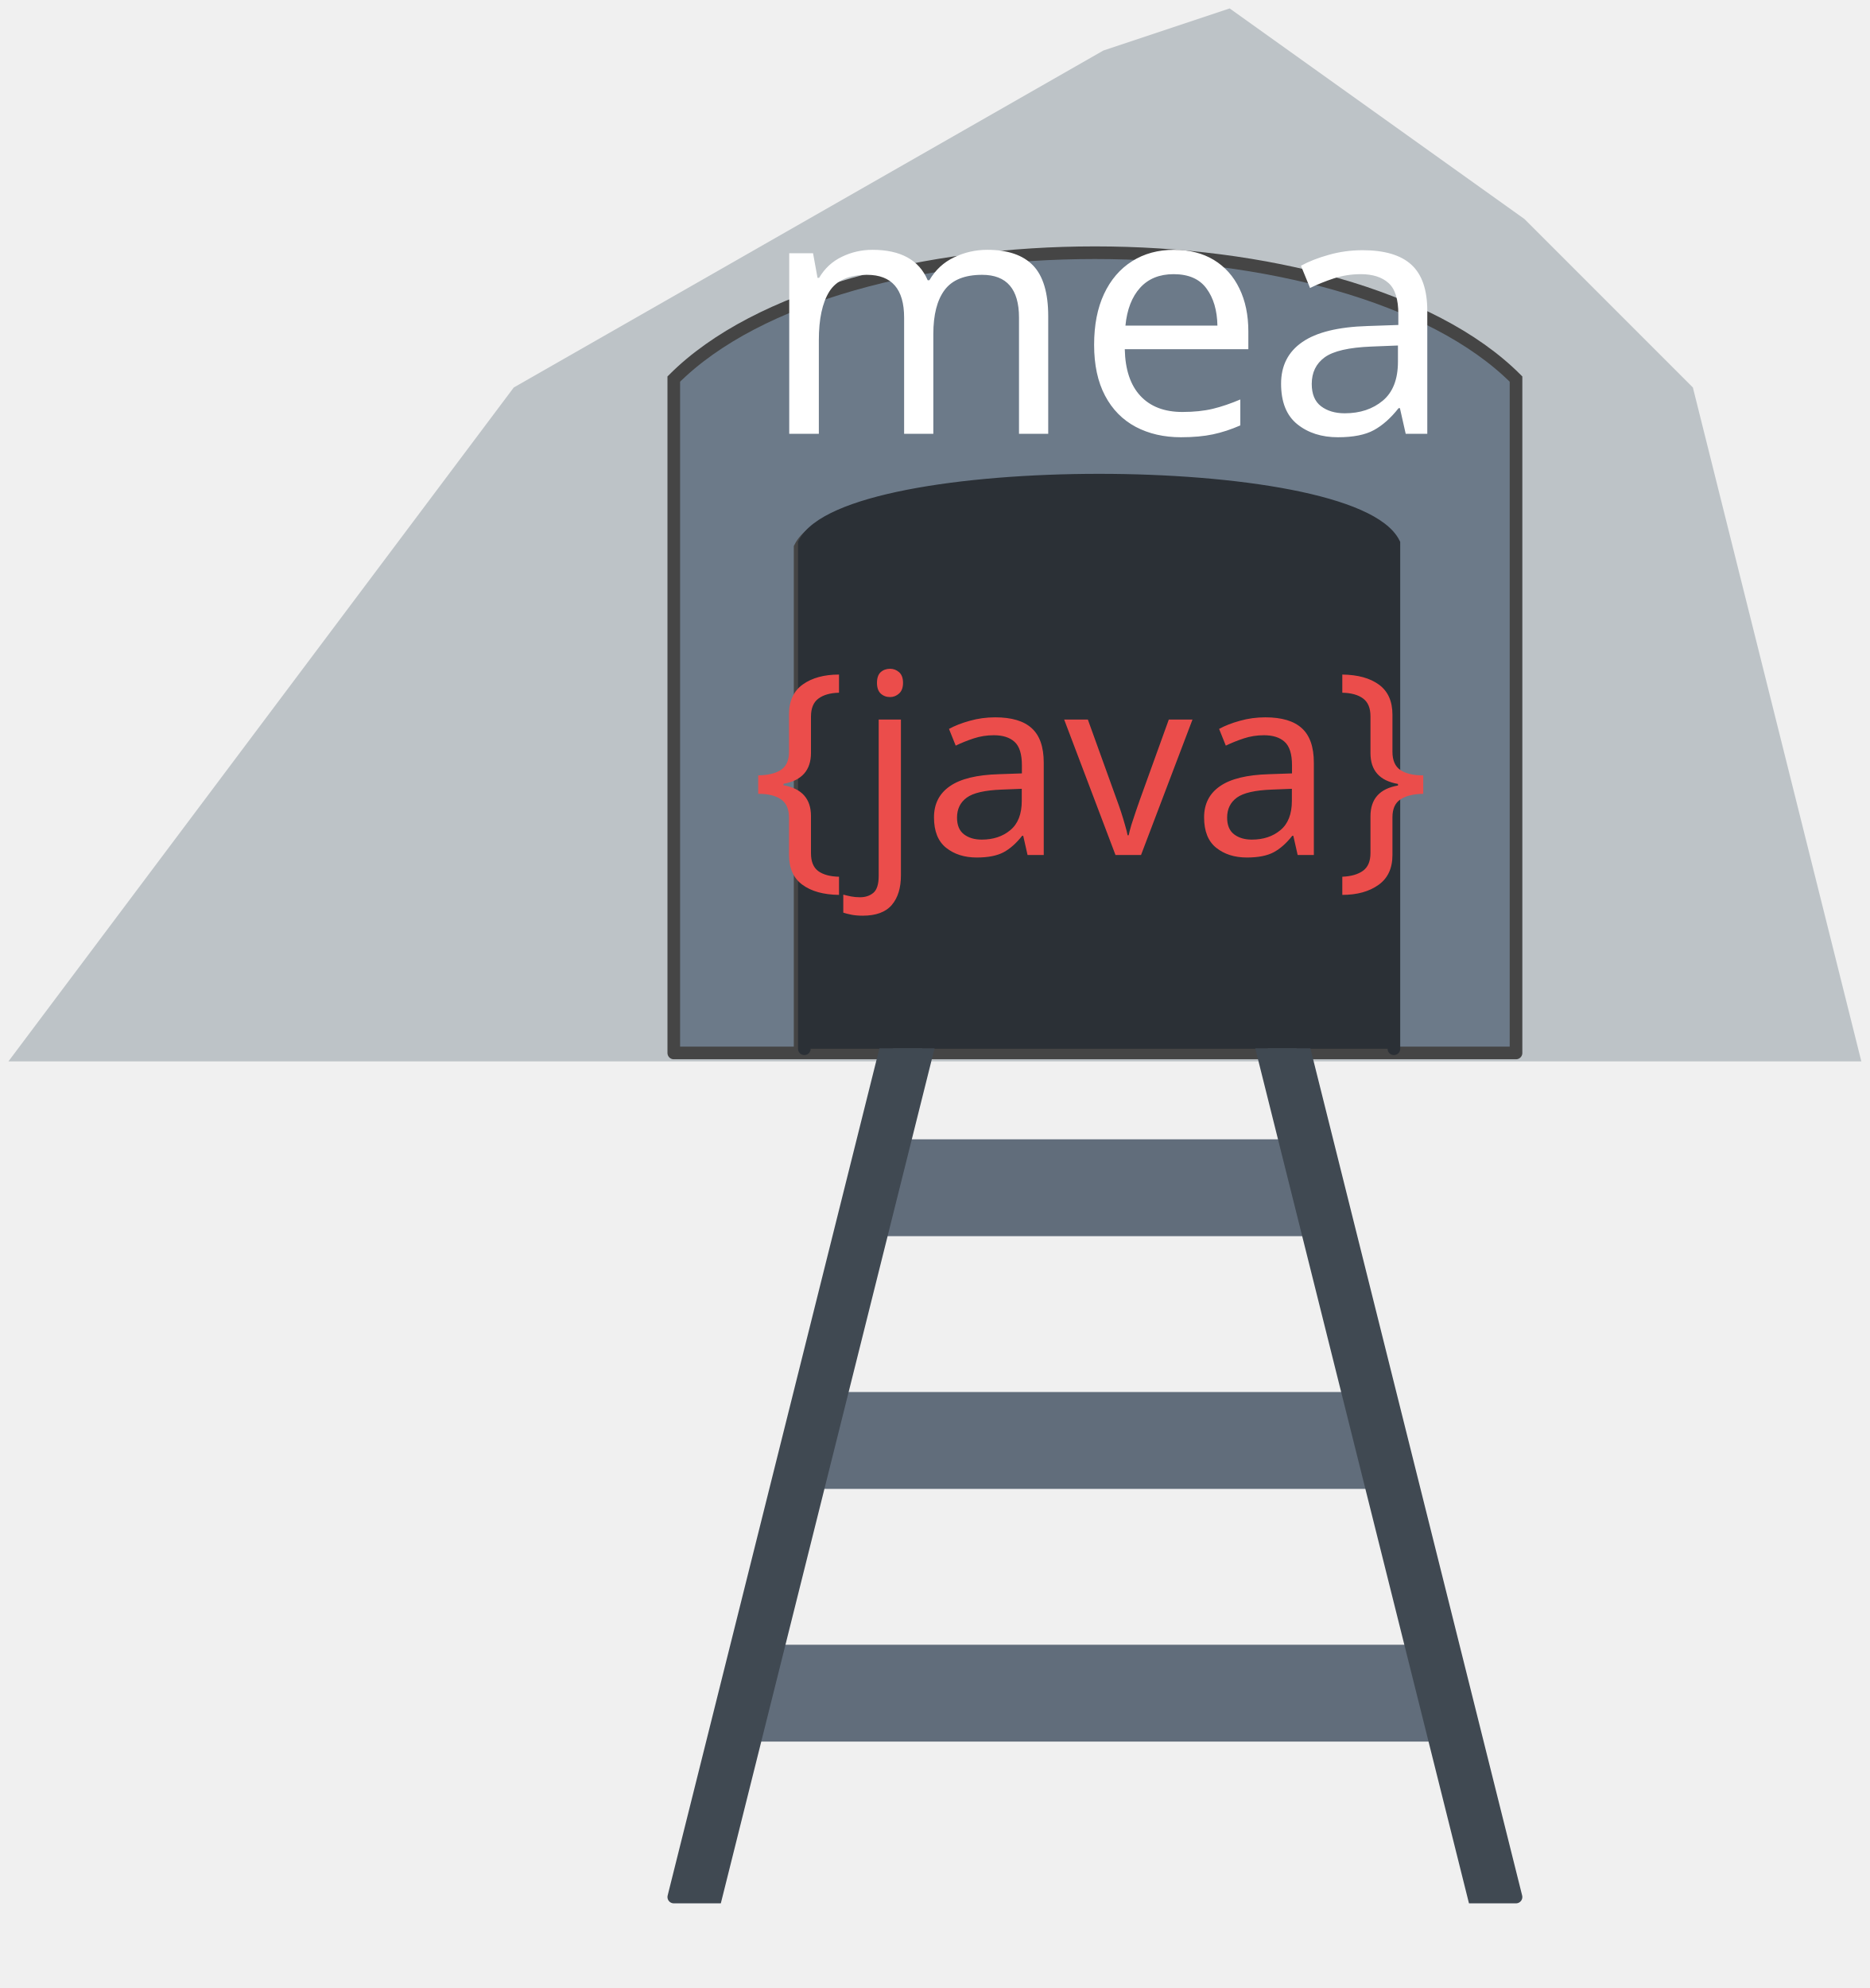
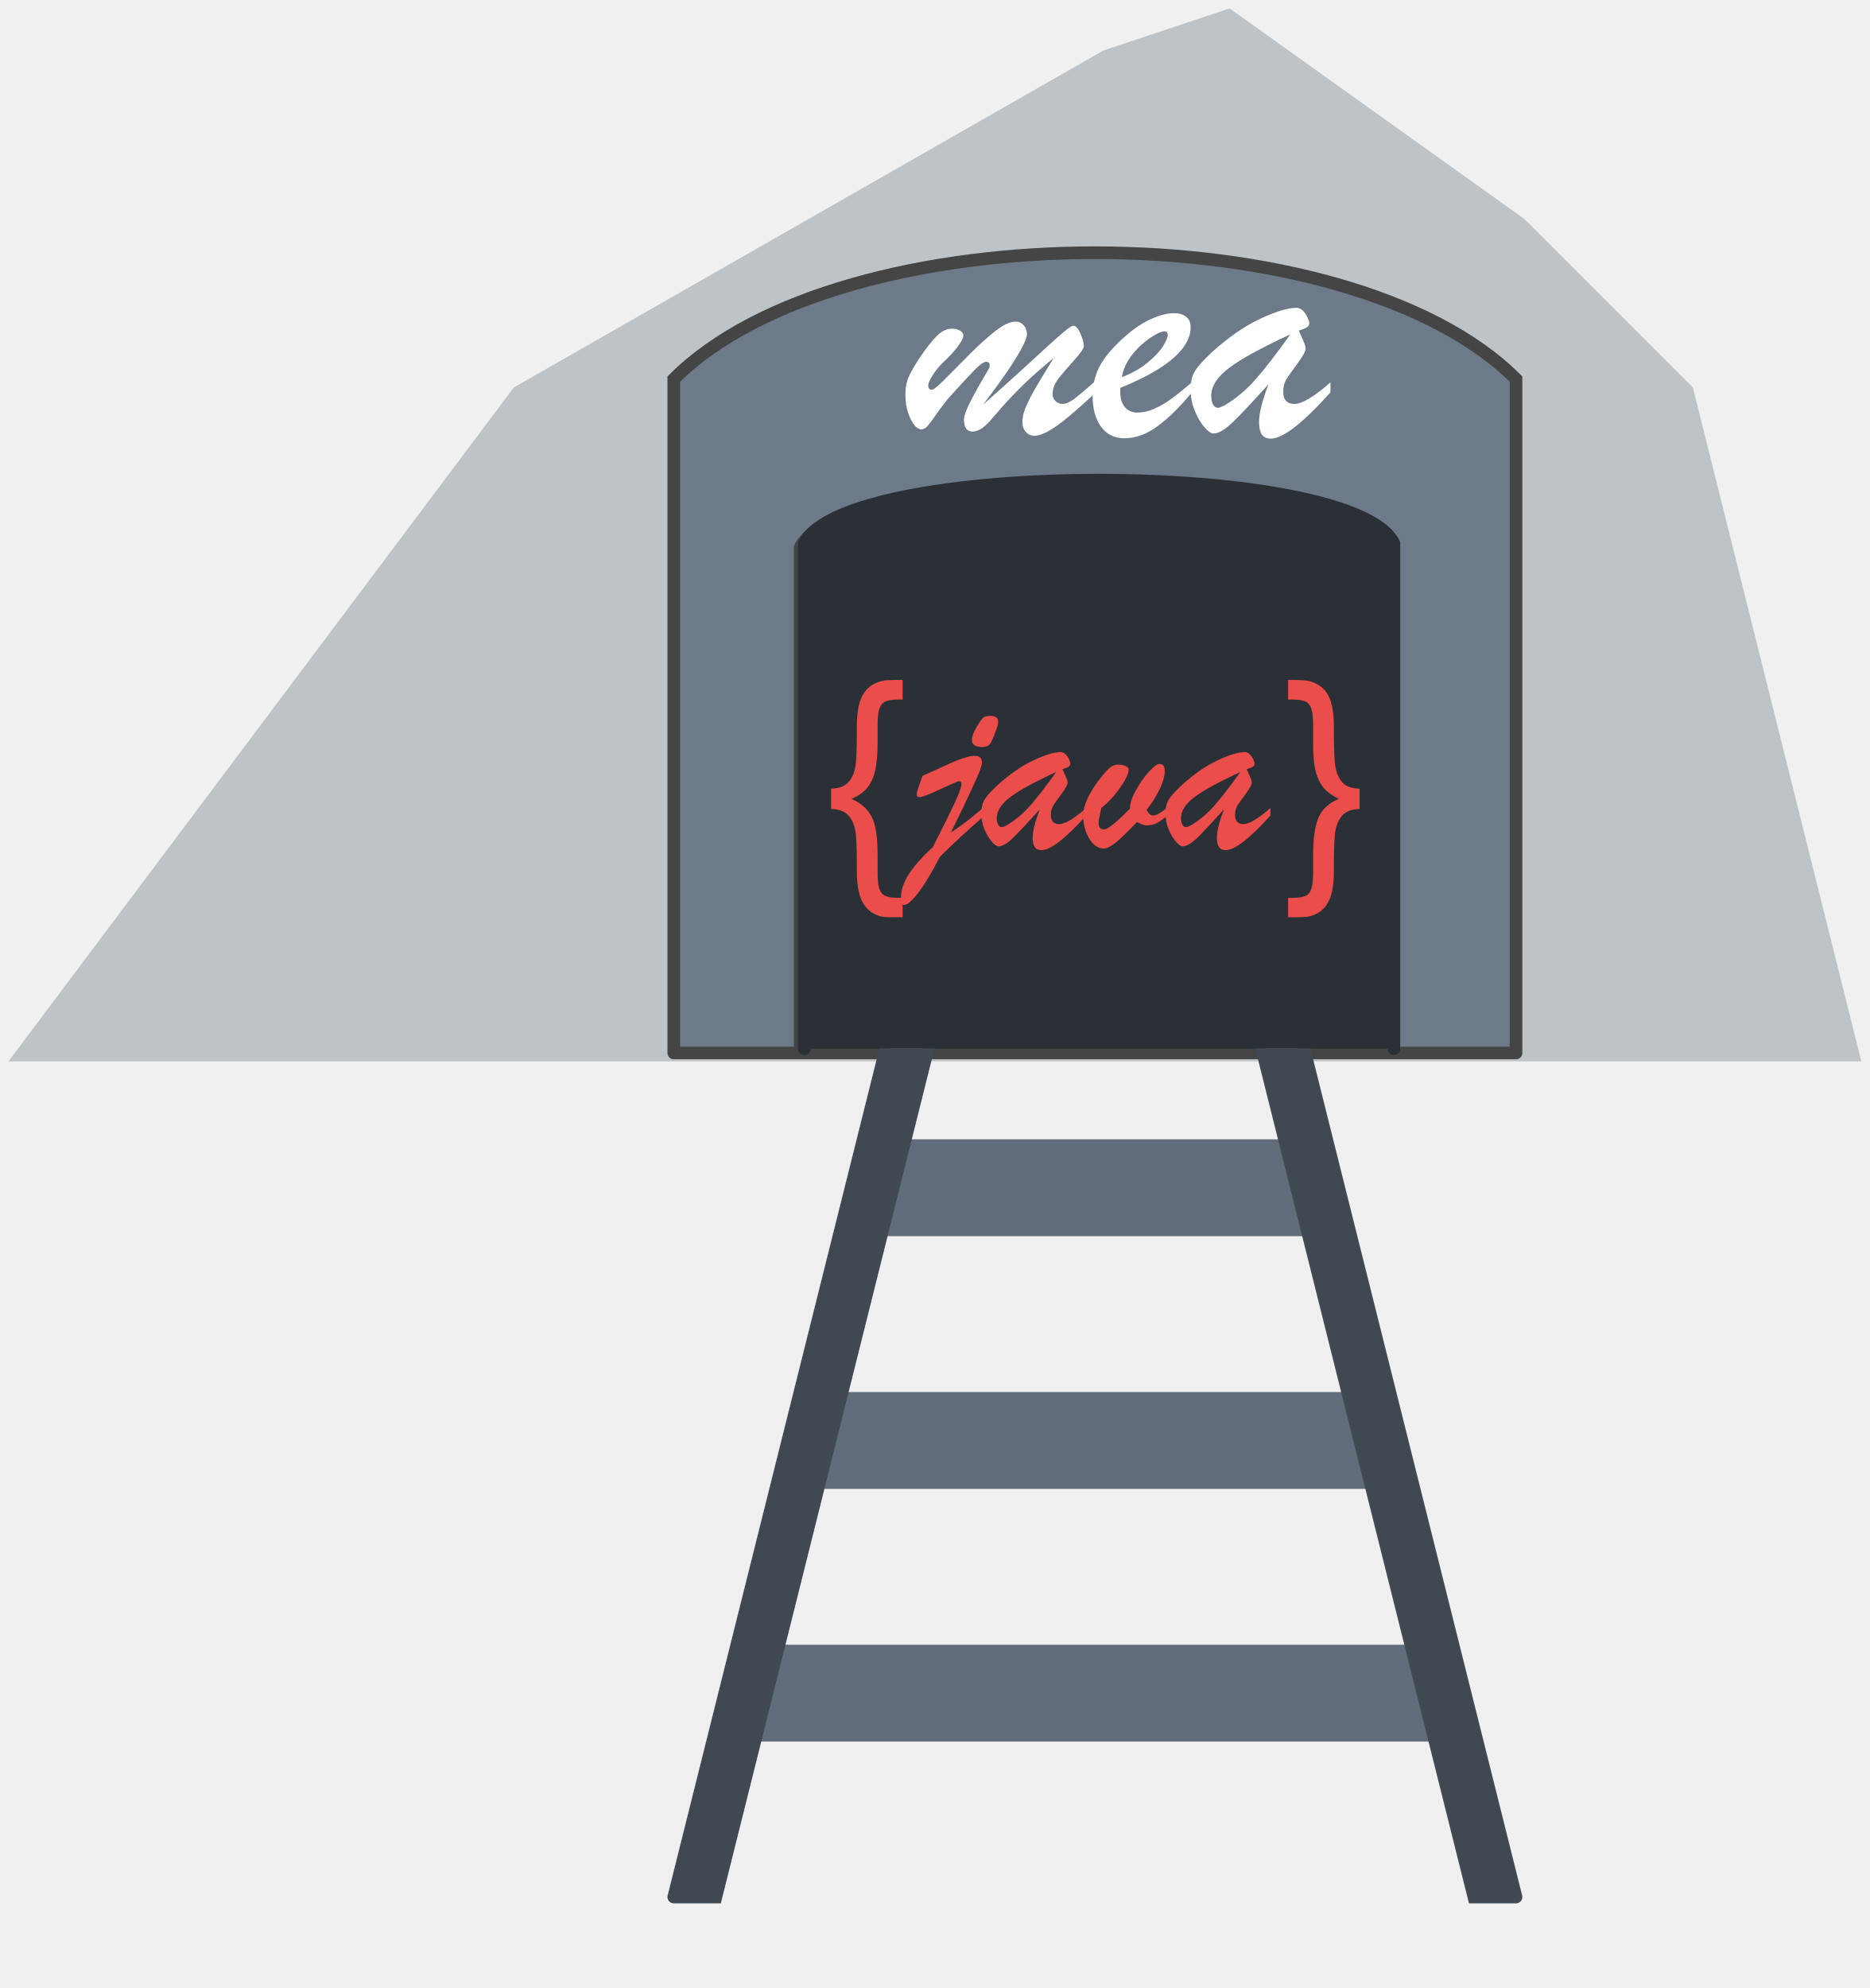
- <svg xmlns="http://www.w3.org/2000/svg" xmlns:ns1="http://svgjs.com/svgjs" version="1.1" width="222" height="236">
+ <svg xmlns="http://www.w3.org/2000/svg" version="1.1" width="222" height="236">
  <defs id="SvgjsDefs1001" />
  <svg id="SvgjsSvg1002" width="2" height="0" focusable="false" style="overflow: hidden; top: -100%; left: -100%; position: absolute; opacity: 0">
    <polyline id="SvgjsPolyline1003" points="0,0" />
    <path id="SvgjsPath1004" d="M100 100L125 0L130 0L105 100L100 100M200 100L175 0L170 0L195 100L200 100 " />
  </svg>
  <path id="SvgjsPath1006" d="M1 126L61 46L131 6L146 1L181 26L201 46L221 126L1 126 " fill="#bdc3c7" stroke-linejoin="miter" stroke-linecap="round" />
  <path id="SvgjsPath1007" d="M80 125L105.5 125M154.5 125L180 125M110 125L150 125M80 125L80 45C100 25 160 25 180 45L180 125M95 125L95 65C100 55 160 55 165 65L165 125 " fill="#6c7a89" stroke="#454545" stroke-width="1.5" fill-rule="evenodd" stroke-linejoin="miter" stroke-linecap="round" />
  <path id="SvgjsPath1008" d="M95.5 124.5L95.5 64.5C100.5 54.5 160.5 54.5 165.5 64.5L165.5 124.5 " fill="#2b3036" stroke="#2b3036" stroke-width="1.5" fill-rule="evenodd" stroke-linejoin="miter" stroke-linecap="round" />
  <path id="SvgjsPath1009" d="M90 206L169.5 206L167 196L93 196L90 206M98 176L162 176L160 166L100 166L98 176M105 146L155 146L152 136L108 136L105 146 " fill="#616d7b" fill-rule="evenodd" stroke="#616d7b" stroke-width="1.5" stroke-linejoin="miter" stroke-linecap="round" />
  <path id="SvgjsPath1010" d="M80 225.2L105 125.2L110 125.2L85 225.2L80 225.2M180 225.2L155 125.2L150 125.2L175 225.2L180 225.2 " fill="#404952" stroke="#404952" stroke-width="1.5" fill-rule="evenodd" stroke-linejoin="miter" stroke-linecap="round" />
-   <text id="SvgjsText1011" font-family="Brush Script MT" x="131.5" y="51.5" font-size="40" text-anchor="middle" size="40" family="Brush Script MT" anchor="middle" ns1:data="{&quot;leading&quot;:&quot;1.5em&quot;}">
-     <tspan id="SvgjsTspan1012" fill="white">mea</tspan>
-   </text>
-   <text id="SvgjsText1013" font-family="Brush Script MT" x="129.5" y="101.5" font-size="30" text-anchor="middle" size="30" family="Brush Script MT" anchor="middle" ns1:data="{&quot;leading&quot;:&quot;1.5em&quot;}">
-     <tspan id="SvgjsTspan1014" fill="#eb4d4b">{java}</tspan>
-   </text>
+   <path id="SvgjsPath1011" d="M116.74 48.02L116.74 48.02Q119.43 45.64 121.37 43.87Q123.30 42.11 124.40 41.09Q125.51 40.07 126.35 39.37Q127.19 38.67 127.42 38.67L127.42 38.67Q127.87 38.65 128.28 39.60Q128.69 40.54 128.69 41.11L128.69 41.11Q128.69 41.48 127.45 42.86Q126.21 44.23 125.60 45.05Q124.98 45.88 124.98 46.77L124.98 46.77Q124.98 47.30 125.33 47.62Q125.68 47.95 126.17 47.95L126.17 47.95Q126.74 47.95 127.53 47.36Q128.32 46.77 130.02 45.27L130.02 45.27L130.02 46.66Q128.32 48.26 126.93 49.42Q125.55 50.58 124.52 51.16Q123.50 51.73 122.81 51.73L122.81 51.73Q122.21 51.73 121.80 51.28Q121.39 50.82 121.39 50.13L121.39 50.13Q121.39 49.47 121.62 48.79Q121.86 48.10 122.34 47.16Q122.83 46.23 123.63 44.91Q124.43 43.59 125.10 42.50L125.10 42.50Q123.11 44.12 121.56 45.62Q120.02 47.13 119.04 48.25Q118.07 49.37 117.50 50.02L117.50 50.02Q116.41 51.23 115.47 51.23L115.47 51.23Q114.45 51.23 114.45 49.78L114.45 49.78Q114.45 49.20 115.21 47.68Q115.98 46.17 117.38 43.82L117.38 43.82Q117.50 43.67 117.50 43.34L117.50 43.34Q117.50 42.95 117.11 42.95L117.11 42.95Q116.68 42.95 115.87 43.76Q115.06 44.57 112.73 47.14L112.73 47.14Q112.09 47.87 111.28 49.03Q110.47 50.19 110.12 50.58Q109.77 50.97 109.41 50.97L109.41 50.97Q108.71 50.97 108.11 49.72Q107.50 48.47 107.50 46.81L107.50 46.81Q107.50 45.60 107.90 44.72Q108.30 43.84 109.14 42.54L109.14 42.54Q110.45 40.64 111.28 39.83Q112.11 39.02 113.03 39.02L113.03 39.02Q113.59 39.02 113.98 39.24Q114.38 39.47 114.38 39.86L114.38 39.86Q114.38 40.27 113.66 41.21Q112.95 42.14 111.86 43.14L111.86 43.14Q111.27 43.71 110.74 44.54Q110.21 45.37 110.21 45.74L110.21 45.74Q110.21 46.27 110.63 46.27L110.63 46.27Q110.96 46.27 112.30 44.90Q113.65 43.53 115.26 41.92Q116.88 40.31 118.25 39.24Q119.63 38.18 120.59 38.18L120.59 38.18Q121.17 38.18 121.55 38.62Q121.93 39.06 121.93 39.70L121.93 39.70Q121.93 40.13 121.35 41.26Q120.76 42.38 119.64 44.03Q118.52 45.68 116.74 48.02ZM133.01 46.05L133.01 46.05L133.01 46.54Q133.01 47.69 133.57 48.34Q134.14 48.98 135.06 48.98L135.06 48.98Q136.02 48.98 137.04 48.53Q138.07 48.08 139.08 47.34Q140.10 46.60 141.56 45.35L141.56 45.35L141.56 46.54Q139.36 49.20 137.42 50.61Q135.49 52.03 133.50 52.03L133.50 52.03Q131.76 52.03 130.74 50.68Q129.73 49.33 129.73 46.99L129.73 46.99Q129.73 44.94 130.68 43.27Q131.64 41.60 133.81 39.74L133.81 39.74Q135.29 38.47 136.76 37.83Q138.22 37.18 139.38 37.18L139.38 37.18Q140.29 37.18 140.83 37.60Q141.37 38.02 141.37 38.86L141.37 38.86Q141.37 40.09 140.45 41.31Q139.53 42.54 137.65 43.74Q135.76 44.94 133.01 46.05ZM133.20 44.78L133.20 44.78Q134.96 44.10 136.21 43.08Q137.46 42.07 138.06 41.14Q138.65 40.21 138.65 39.78L138.65 39.78Q138.65 39.33 138.24 39.33L138.24 39.33Q137.89 39.33 137.10 39.78Q136.31 40.23 135.50 40.95Q134.69 41.68 134.04 42.65Q133.40 43.63 133.20 44.78ZM143.85 41.85L143.85 41.85Q146.82 39.16 149.61 37.85Q152.40 36.54 153.93 36.54L153.93 36.54Q154.34 36.54 154.69 36.88Q155.04 37.22 155.24 37.67Q155.45 38.12 155.45 38.34L155.45 38.34Q155.45 38.69 155.18 38.85Q154.90 39.02 154.22 39.25L154.22 39.25Q154.36 39.57 154.57 40.05Q154.79 40.54 154.90 40.85Q155.02 41.15 155.02 41.38L155.02 41.38Q155.02 41.85 154.07 43.13Q153.13 44.41 152.74 45.02Q152.36 45.62 152.36 46.50L152.36 46.50Q152.36 47.95 153.69 47.95L153.69 47.95Q155.06 47.95 157.97 45.39L157.97 45.39L157.97 46.58Q153.03 52.07 150.90 52.07L150.90 52.07Q150.14 52.07 149.81 51.57Q149.49 51.07 149.49 50.09L149.49 50.09Q149.49 48.55 150.61 45.62L150.61 45.62Q147.75 48.79 146.37 50.12Q144.98 51.46 144.08 51.46L144.08 51.46Q143.65 51.46 143.01 50.72Q142.36 49.98 141.87 48.79Q141.37 47.61 141.37 46.34L141.37 46.34Q141.37 45.43 141.54 44.81Q141.72 44.20 142.23 43.55Q142.73 42.91 143.85 41.85ZM153.20 39.70L153.20 39.70Q148.13 42.03 145.97 43.65Q143.81 45.27 143.81 46.99L143.81 46.99Q143.81 47.61 144.02 48.01Q144.24 48.41 144.61 48.41L144.61 48.41Q144.82 48.41 145.37 48.14L145.37 48.14Q147.42 46.93 149.12 44.99Q150.82 43.04 153.20 39.70Z" fill="white" />
+   <path id="SvgjsPath1012" d="M107.17 106.59L107.17 108.89L106.35 108.89Q105.39 108.89 104.93 108.85Q104.48 108.81 103.92 108.54L103.92 108.54Q103.18 108.21 102.69 107.54Q102.19 106.87 101.97 105.87Q101.74 104.87 101.74 103.56L101.74 103.56Q101.74 100.51 101.63 99.17Q101.52 97.82 100.87 96.96Q100.22 96.09 98.68 96.03L98.68 96.03L98.68 93.63Q100.22 93.57 100.87 92.70Q101.52 91.83 101.63 90.47Q101.74 89.12 101.74 86.07L101.74 86.07Q101.74 84.77 101.97 83.77Q102.19 82.78 102.68 82.12Q103.16 81.47 103.92 81.12L103.92 81.12Q104.32 80.93 104.72 80.84Q105.12 80.75 105.49 80.74Q105.86 80.72 106.35 80.72L106.35 80.72L107.17 80.72L107.17 83.04L106.72 83.04Q105.67 83.04 105.15 83.27Q104.63 83.49 104.41 84.12Q104.20 84.75 104.20 86.07L104.20 86.07L104.20 88.20Q104.20 90.07 103.94 91.33Q103.69 92.59 103.03 93.45Q102.37 94.30 101.11 94.83L101.11 94.83Q102.30 95.39 102.96 96.16Q103.63 96.94 103.92 98.19Q104.20 99.43 104.20 101.42L104.20 101.42L104.20 103.59Q104.20 104.91 104.41 105.53Q104.63 106.15 105.15 106.37Q105.68 106.59 106.72 106.59L106.72 106.59L107.17 106.59ZM118.51 85.68L118.51 85.68Q118.51 86.12 118.18 86.91L118.18 86.91Q117.81 87.98 117.52 88.33Q117.24 88.68 116.65 88.68L116.65 88.68Q115.39 88.68 115.39 87.84L115.39 87.84Q115.39 87.18 116.17 85.95L116.17 85.95Q116.58 85.29 116.83 85.14Q117.08 84.99 117.63 84.99L117.63 84.99Q118.51 84.99 118.51 85.68ZM109.12 93.26L109.12 93.26L109.53 92.11L112.24 90.88Q114.66 89.73 115.74 89.73L115.74 89.73Q116.59 89.73 116.59 90.51L116.59 90.51Q116.59 90.79 116.37 91.41Q116.14 92.03 115.60 93.19Q115.07 94.35 114.37 95.82Q113.66 97.29 112.90 98.84L112.90 98.84Q114.00 98.10 114.83 97.46Q115.66 96.82 116.77 95.86L116.77 95.86L116.80 96.90Q113.99 99.33 111.58 101.73L111.58 101.73Q110.13 104.56 109.02 105.99Q107.91 107.43 107.35 107.43L107.35 107.43Q106.96 107.43 106.96 106.65L106.96 106.65Q106.96 105.70 107.38 104.74Q107.80 103.78 108.68 102.72Q109.56 101.66 110.76 100.56L110.76 100.56Q112.62 96.90 113.39 95.23Q114.16 93.57 114.16 93.06L114.16 93.06Q114.16 92.74 113.85 92.74L113.85 92.74Q113.69 92.74 111.67 93.68Q109.65 94.63 109.15 94.63L109.15 94.63Q108.84 94.63 108.84 94.29L108.84 94.29Q108.84 94.07 109.12 93.26ZM118.38 93.26L118.38 93.26Q120.61 91.24 122.70 90.26Q124.80 89.28 125.94 89.28L125.94 89.28Q126.25 89.28 126.51 89.54Q126.77 89.79 126.93 90.13Q127.08 90.47 127.08 90.63L127.08 90.63Q127.08 90.89 126.88 91.02Q126.67 91.14 126.16 91.32L126.16 91.32Q126.26 91.55 126.42 91.92Q126.58 92.28 126.67 92.51Q126.76 92.74 126.76 92.91L126.76 92.91Q126.76 93.26 126.05 94.22Q125.34 95.18 125.05 95.64Q124.77 96.09 124.77 96.75L124.77 96.75Q124.77 97.83 125.76 97.83L125.76 97.83Q126.79 97.83 128.97 95.92L128.97 95.92L128.97 96.81Q125.27 100.92 123.67 100.92L123.67 100.92Q123.10 100.92 122.86 100.55Q122.61 100.18 122.61 99.45L122.61 99.45Q122.61 98.29 123.45 96.09L123.45 96.09Q121.31 98.46 120.27 99.47Q119.23 100.47 118.56 100.47L118.56 100.47Q118.23 100.47 117.75 99.91Q117.27 99.36 116.89 98.47Q116.52 97.58 116.52 96.63L116.52 96.63Q116.52 95.94 116.65 95.48Q116.78 95.02 117.17 94.54Q117.55 94.05 118.38 93.26ZM125.40 91.65L125.40 91.65Q121.59 93.40 119.97 94.61Q118.35 95.83 118.35 97.12L118.35 97.12Q118.35 97.58 118.51 97.89Q118.67 98.19 118.95 98.19L118.95 98.19Q119.11 98.19 119.52 97.98L119.52 97.98Q121.06 97.07 122.34 95.61Q123.61 94.16 125.40 91.65ZM130.76 95.92L130.76 95.92L130.50 97.15Q130.44 97.38 130.44 97.67L130.44 97.67Q130.44 98.46 131.10 98.46L131.10 98.46Q131.73 98.46 134.16 96.00L134.16 96.00Q134.17 95.05 134.87 93.81Q135.56 92.56 136.41 91.62Q137.25 90.69 137.66 90.69L137.66 90.69Q138.30 90.69 138.30 91.54L138.30 91.54Q138.30 92.05 138.05 92.79Q137.80 93.53 137.32 94.38Q136.84 95.24 136.13 96.15L136.13 96.15Q136.50 96.81 136.88 96.81L136.88 96.81Q137.20 96.81 137.59 96.58Q137.98 96.35 138.57 95.89L138.57 95.89L138.57 96.87Q137.75 97.51 137.27 97.75Q136.79 97.98 136.05 97.98L136.05 97.98Q135.75 97.98 134.99 97.58L134.99 97.58Q133.50 99.17 132.56 99.95Q131.62 100.73 131.04 100.73L131.04 100.73Q130.03 100.73 129.32 99.53Q128.61 98.32 128.61 96.87L128.61 96.87Q128.61 94.92 130.80 92.19L130.80 92.19Q131.46 91.37 131.86 91.07Q132.27 90.77 132.78 90.77L132.78 90.77Q133.22 90.77 133.62 90.93Q134.01 91.10 134.01 91.32L134.01 91.32Q134.01 92.05 133.03 93.46Q132.05 94.88 130.76 95.92ZM140.25 93.26L140.25 93.26Q142.48 91.24 144.57 90.26Q146.67 89.28 147.81 89.28L147.81 89.28Q148.12 89.28 148.38 89.54Q148.64 89.79 148.80 90.13Q148.95 90.47 148.95 90.63L148.95 90.63Q148.95 90.89 148.75 91.02Q148.54 91.14 148.03 91.32L148.03 91.32Q148.13 91.55 148.29 91.92Q148.45 92.28 148.54 92.51Q148.63 92.74 148.63 92.91L148.63 92.91Q148.63 93.26 147.92 94.22Q147.21 95.18 146.92 95.64Q146.64 96.09 146.64 96.75L146.64 96.75Q146.64 97.83 147.63 97.83L147.63 97.83Q148.66 97.83 150.84 95.92L150.84 95.92L150.84 96.81Q147.14 100.92 145.54 100.92L145.54 100.92Q144.97 100.92 144.73 100.55Q144.48 100.18 144.48 99.45L144.48 99.45Q144.48 98.29 145.32 96.09L145.32 96.09Q143.18 98.46 142.14 99.47Q141.10 100.47 140.43 100.47L140.43 100.47Q140.10 100.47 139.62 99.91Q139.14 99.36 138.76 98.47Q138.39 97.58 138.39 96.63L138.39 96.63Q138.39 95.94 138.52 95.48Q138.65 95.02 139.04 94.54Q139.42 94.05 140.25 93.26ZM147.27 91.65L147.27 91.65Q143.46 93.40 141.84 94.61Q140.22 95.83 140.22 97.12L140.22 97.12Q140.22 97.58 140.38 97.89Q140.54 98.19 140.82 98.19L140.82 98.19Q140.98 98.19 141.39 97.98L141.39 97.98Q142.93 97.07 144.21 95.61Q145.48 94.16 147.27 91.65ZM152.94 83.04L152.94 80.72L153.74 80.72Q154.55 80.72 155.12 80.80Q155.69 80.87 156.17 81.12L156.17 81.12Q156.95 81.46 157.43 82.12Q157.92 82.78 158.14 83.77Q158.37 84.77 158.37 86.07L158.37 86.07Q158.37 89.09 158.48 90.46Q158.59 91.83 159.24 92.71Q159.88 93.59 161.43 93.63L161.43 93.63L161.43 96.03Q159.88 96.08 159.24 96.96Q158.59 97.83 158.48 99.20Q158.37 100.56 158.37 103.56L158.37 103.56Q158.37 104.87 158.14 105.87Q157.92 106.87 157.42 107.54Q156.92 108.21 156.17 108.54L156.17 108.54Q155.65 108.79 155.10 108.84Q154.55 108.89 153.74 108.89L153.74 108.89L152.94 108.89L152.94 106.59L153.39 106.59Q154.45 106.59 154.97 106.37Q155.49 106.15 155.70 105.52Q155.91 104.89 155.91 103.59L155.91 103.59L155.91 101.42Q155.91 98.58 156.54 97.08Q157.17 95.58 158.97 94.83L158.97 94.83Q158.09 94.41 157.51 93.89Q156.94 93.37 156.58 92.61Q156.22 91.86 156.06 90.80Q155.91 89.73 155.91 88.20L155.91 88.20L155.91 86.07Q155.91 84.77 155.70 84.14Q155.49 83.51 154.97 83.27Q154.45 83.04 153.39 83.04L153.39 83.04L152.94 83.04Z" fill="#eb4d4b" />
</svg>
